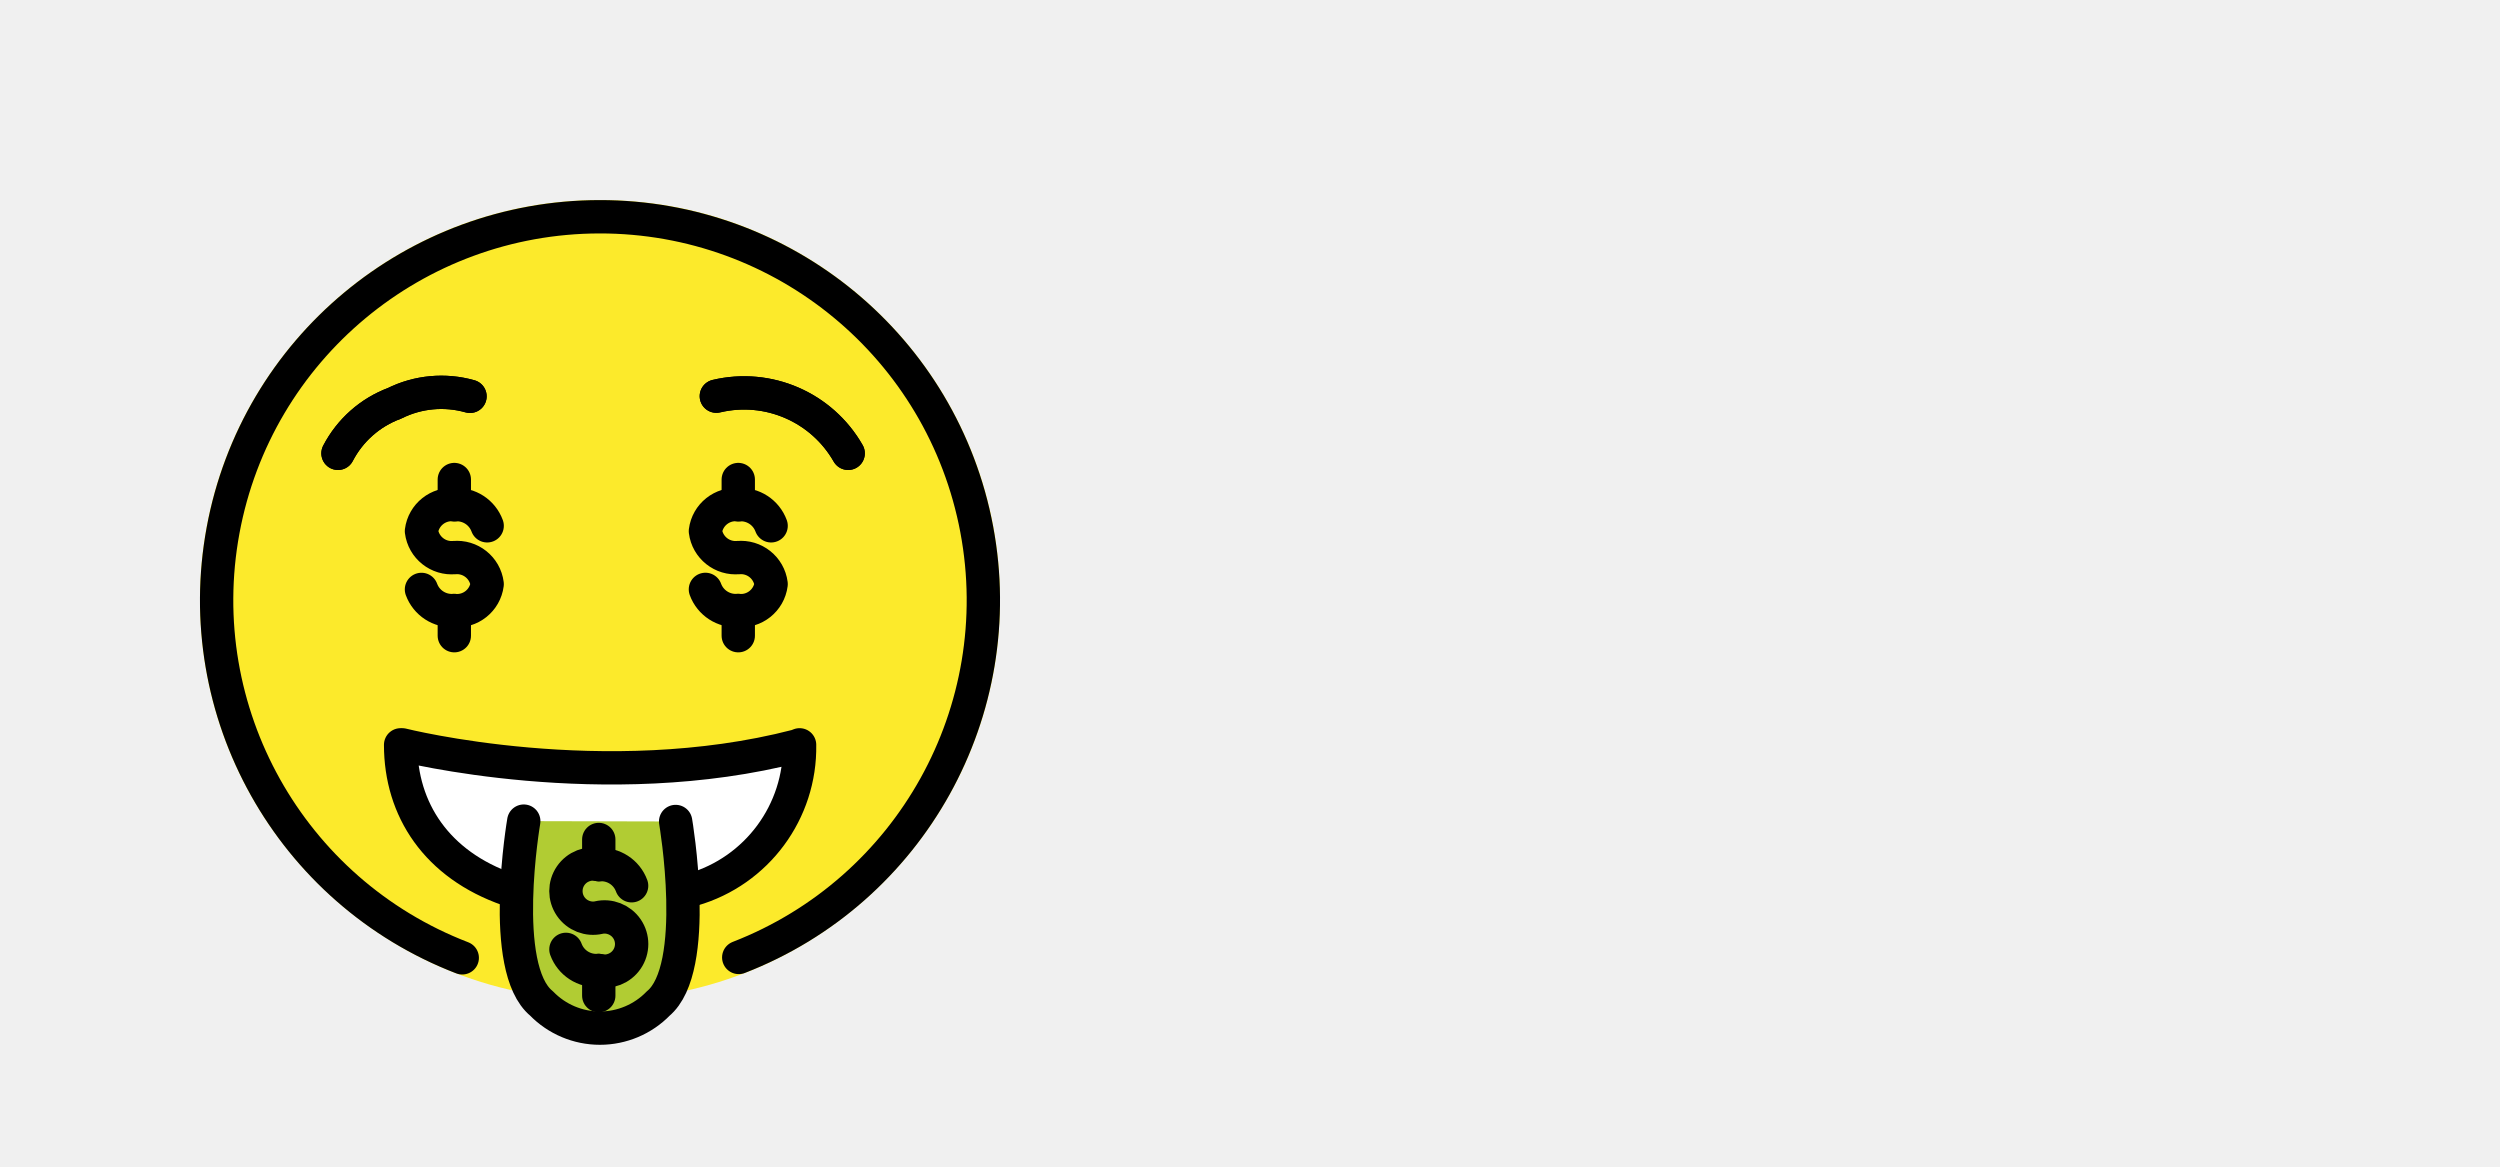
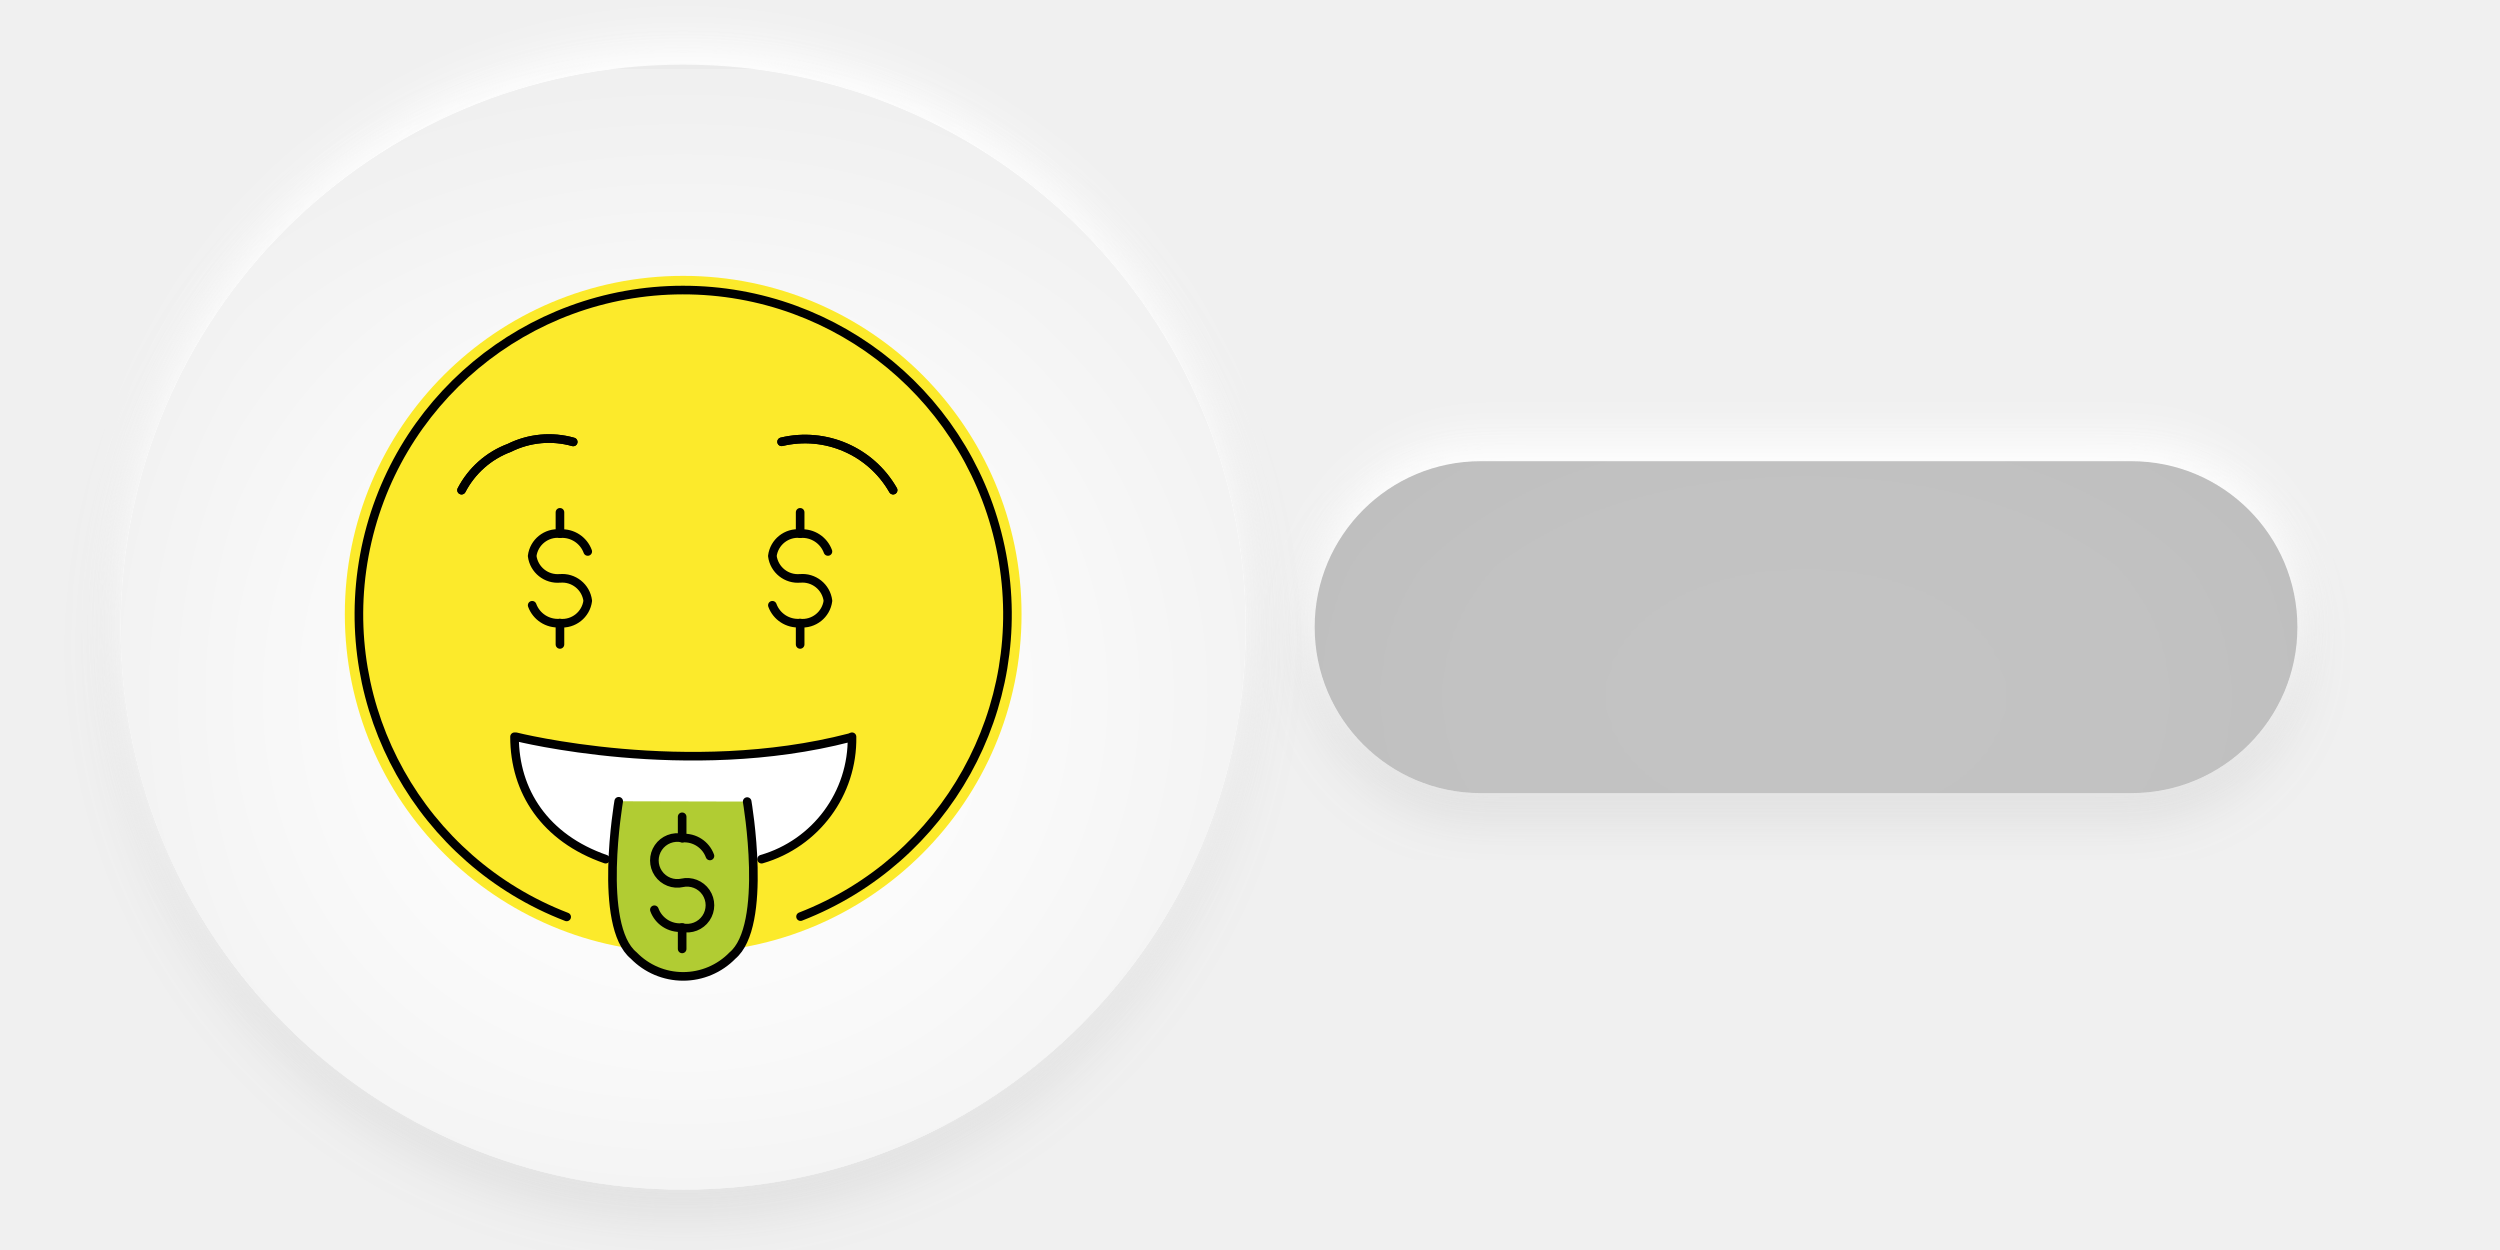
- <svg xmlns="http://www.w3.org/2000/svg" id="emoji" viewBox="0 0 150 70">
-   <rect id="my-rect" fill="#e5f9ff" x="0" y="0" rx="20" ry="20" />
-   <g>
-     <g id="color">
-       <circle cx="36" cy="36" r="24" fill="#fcea2b" />
-       <path fill="#fff" d="M30.498,53.374c-4.296-1.49-6.461-4.801-6.461-8.684h.094s12.137,3.063,23.683.066l.161-.066a8.881,8.881,0,0,1-6.415,8.684" />
-       <path fill="#b1cc33" d="M40.538,49.289s1.518,8.819-1.064,10.939l.025-.022a4.884,4.884,0,0,1-7.009,0c-2.582-2.12-1.064-10.939-1.064-10.939" />
+ <svg xmlns="http://www.w3.org/2000/svg" xmlns:xlink="http://www.w3.org/1999/xlink" id="emoji" width="160" height="80" viewBox="0 0 550 290" version="1.1">
+   <defs>
+     <rect id="my-rect" x="290" y="107" width="228" height="77" rx="38.5" />
+     <filter x="-5.3%" y="-17.8%" width="110.6%" height="137.8%" filterUnits="objectBoundingBox" id="filter-48plz0p-e5-2">
+       <feOffset dx="0" dy="5" in="SourceAlpha" result="shadowOffsetOuter1" />
+       <feGaussianBlur stdDeviation="6.5" in="shadowOffsetOuter1" result="shadowBlurOuter1" />
+       <feComposite in="shadowBlurOuter1" in2="SourceAlpha" operator="out" result="shadowBlurOuter1" />
+       <feColorMatrix values="0 0 0 0 0.86   0 0 0 0 0.86   0 0 0 0 0.86  0 0 0 1 0" type="matrix" in="shadowBlurOuter1" result="shadowMatrixOuter1" />
+       <feOffset dx="0" dy="-5" in="SourceAlpha" result="shadowOffsetOuter2" />
+       <feGaussianBlur stdDeviation="5" in="shadowOffsetOuter2" result="shadowBlurOuter2" />
+       <feComposite in="shadowBlurOuter2" in2="SourceAlpha" operator="out" result="shadowBlurOuter2" />
+       <feColorMatrix values="0 0 0 0 1   0 0 0 0 1   0 0 0 0 1  0 0 0 1 0" type="matrix" in="shadowBlurOuter2" result="shadowMatrixOuter2" />
+       <feMerge>
+         <feMergeNode in="shadowMatrixOuter1" />
+         <feMergeNode in="shadowMatrixOuter2" />
+       </feMerge>
+     </filter>
+     <filter x="-19.2%" y="-60.4%" width="138.4%" height="223.0%" filterUnits="objectBoundingBox" id="filter-48plz0p-e5-3">
+       <feGaussianBlur stdDeviation="58.5" in="SourceAlpha" result="shadowBlurInner1" />
+       <feOffset dx="0" dy="16" in="shadowBlurInner1" result="shadowOffsetInner1" />
+       <feComposite in="shadowOffsetInner1" in2="SourceAlpha" operator="arithmetic" k2="-1" k3="1" result="shadowInnerInner1" />
+       <feColorMatrix values="0 0 0 0 0   0 0 0 0 0   0 0 0 0 0  0 0 0 0.078 0" type="matrix" in="shadowInnerInner1" />
+     </filter>
+     <circle id="path-48plz0p-e5-4" cx="143.5" cy="145.5" r="130.5" />
+     <filter x="-8.4%" y="-9.2%" width="116.9%" height="119.5%" filterUnits="objectBoundingBox" id="filter-48plz0p-e5-5">
+       <feOffset dx="0" dy="5" in="SourceAlpha" result="shadowOffsetOuter1" />
+       <feGaussianBlur stdDeviation="6.5" in="shadowOffsetOuter1" result="shadowBlurOuter1" />
+       <feColorMatrix values="0 0 0 0 0.86   0 0 0 0 0.86   0 0 0 0 0.86  0 0 0 1 0" type="matrix" in="shadowBlurOuter1" result="shadowMatrixOuter1" />
+       <feOffset dx="0" dy="-5" in="SourceAlpha" result="shadowOffsetOuter2" />
+       <feGaussianBlur stdDeviation="5" in="shadowOffsetOuter2" result="shadowBlurOuter2" />
+       <feColorMatrix values="0 0 0 0 1   0 0 0 0 1   0 0 0 0 1  0 0 0 1 0" type="matrix" in="shadowBlurOuter2" result="shadowMatrixOuter2" />
+       <feMerge>
+         <feMergeNode in="shadowMatrixOuter1" />
+         <feMergeNode in="shadowMatrixOuter2" />
+       </feMerge>
+     </filter>
+     <filter x="-30.5%" y="-31.2%" width="160.9%" height="163.6%" filterUnits="objectBoundingBox" id="filter-48plz0p-e5-6">
+       <feGaussianBlur stdDeviation="58.5" in="SourceAlpha" result="shadowBlurInner1" />
+       <feOffset dx="0" dy="16" in="shadowBlurInner1" result="shadowOffsetInner1" />
+       <feComposite in="shadowOffsetInner1" in2="SourceAlpha" operator="arithmetic" k2="-1" k3="1" result="shadowInnerInner1" />
+       <feColorMatrix values="0 0 0 0 0   0 0 0 0 0   0 0 0 0 0  0 0 0 0.078 0" type="matrix" in="shadowInnerInner1" />
+     </filter>
+   </defs>
+   <g id="Page-1" stroke="none" stroke-width="1" fill="none" fill-rule="evenodd">
+     <g id="Rectangle-Copy-2">
+       <use fill="black" fill-opacity="1" filter="url(#filter-48plz0p-e5-2)" xlink:href="#my-rect" />
+       <use fill-opacity="0.15" fill="#000000" fill-rule="evenodd" xlink:href="#my-rect" />
+       <use fill="black" fill-opacity="1" filter="url(#filter-48plz0p-e5-3)" xlink:href="#my-rect" />
    </g>
-     <g id="hair" />
-     <g id="skin" />
-     <g id="skin-shadow" />
-     <g id="line">
-       <path fill="none" stroke="#000" stroke-linecap="round" stroke-linejoin="round" stroke-width="2" d="M30.498,53.374c-4.296-1.49-6.461-4.801-6.461-8.684h.094s12.137,3.063,23.683.066l.161-.066a8.881,8.881,0,0,1-6.415,8.684" />
-       <path fill="none" stroke="#000" stroke-linecap="round" stroke-linejoin="round" stroke-width="2" d="M20.279,27.2a6.306,6.306,0,0,1,3.391-3,6.304,6.304,0,0,1,4.53-.421" />
-       <path fill="none" stroke="#000" stroke-linecap="round" stroke-linejoin="round" stroke-width="2" d="M50.89,27.2A7.19,7.19,0,0,0,42.98,23.77" />
-       <path fill="none" stroke="#000" stroke-linecap="round" stroke-linejoin="round" stroke-width="2" d="M44.324,57.447a23,23,0,1,0-16.589.023" />
-       <path fill="none" stroke="#000" stroke-linecap="round" stroke-linejoin="round" stroke-width="2" d="M20.279,27.2a6.306,6.306,0,0,1,3.391-3,6.304,6.304,0,0,1,4.53-.421" />
-       <path fill="none" stroke="#000" stroke-linecap="round" stroke-linejoin="round" stroke-width="2" d="M50.89,27.2A7.19,7.19,0,0,0,42.98,23.77" />
-       <path fill="none" stroke="#000" stroke-linecap="round" stroke-linejoin="round" stroke-width="2" d="M40.538,49.289s1.518,8.819-1.064,10.939l.025-.022a4.884,4.884,0,0,1-7.009,0c-2.582-2.12-1.064-10.939-1.064-10.939" />
-       <path fill="none" stroke="#000" stroke-linecap="round" stroke-linejoin="round" stroke-width="2" d="M29.23,31.549a1.935,1.935,0,0,0-1.951-1.266h0a1.823,1.823,0,0,0-1.991,1.585,1.823,1.823,0,0,0,1.991,1.585l-.04.006A1.823,1.823,0,0,1,29.23,35.046a1.823,1.823,0,0,1-1.991,1.585h0a1.935,1.935,0,0,1-1.951-1.266" />
-       <line x1="27.259" x2="27.259" y1="30.284" y2="28.772" fill="none" stroke="#000" stroke-linecap="round" stroke-linejoin="round" stroke-width="2" />
-       <line x1="27.259" x2="27.259" y1="38.142" y2="36.631" fill="none" stroke="#000" stroke-linecap="round" stroke-linejoin="round" stroke-width="2" />
-       <path fill="none" stroke="#000" stroke-linecap="round" stroke-linejoin="round" stroke-width="2" d="M46.267,31.549a1.935,1.935,0,0,0-1.951-1.266h0a1.823,1.823,0,0,0-1.991,1.585,1.823,1.823,0,0,0,1.991,1.585l-.04.006a1.823,1.823,0,0,1,1.991,1.585,1.823,1.823,0,0,1-1.991,1.585h0a1.935,1.935,0,0,1-1.951-1.266" />
-       <line x1="44.296" x2="44.296" y1="30.284" y2="28.772" fill="none" stroke="#000" stroke-linecap="round" stroke-linejoin="round" stroke-width="2" />
-       <line x1="44.296" x2="44.296" y1="38.142" y2="36.631" fill="none" stroke="#000" stroke-linecap="round" stroke-linejoin="round" stroke-width="2" />
-       <path fill="none" stroke="#000" stroke-linecap="round" stroke-linejoin="round" stroke-width="2" d="M37.897,53.146A1.935,1.935,0,0,0,35.947,51.88h0a1.627,1.627,0,1,0,0,3.171l-.04.006a1.627,1.627,0,1,1,0,3.171h0a1.935,1.935,0,0,1-1.951-1.266" />
-       <line x1="35.926" x2="35.926" y1="51.88" y2="50.369" fill="none" stroke="#000" stroke-linecap="round" stroke-linejoin="round" stroke-width="2" />
-       <line x1="35.926" x2="35.926" y1="59.739" y2="58.228" fill="none" stroke="#000" stroke-linecap="round" stroke-linejoin="round" stroke-width="2" />
+     <g id="Oval-Copy-2">
+       <use fill="black" fill-opacity="1" filter="url(#filter-48plz0p-e5-5)" xlink:href="#path-48plz0p-e5-4" />
+       <use fill="#FFFFFF" fill-rule="evenodd" xlink:href="#path-48plz0p-e5-4" />
+       <use fill="black" fill-opacity="1" filter="url(#filter-48plz0p-e5-6)" xlink:href="#path-48plz0p-e5-4" />
    </g>
-     <animateTransform id="animate" attributeName="transform" attributeType="XML" type="rotate" from="0 36 36" to="360 36 36" dur="2s" repeatCount="indefinite" />
+     <g>
+       <g id="Group" transform="translate(65, 64)">
+         <g id="color" fill-rule="nonzero">
+           <circle id="Oval" fill="#FCEA2B" cx="78.5" cy="78.5" r="78.5" />
+           <path d="M60.504,135.327 C46.452,130.454 39.37,119.624 39.37,106.925 L39.677,106.925 C39.677,106.925 79.377,116.943 117.14,107.141 L117.665,106.925 C117.89,120.046 109.29,131.688 96.682,135.33" id="Path" fill="#FFFFFF" />
+           <path d="M93.344,121.965 C93.344,121.965 98.309,150.811 89.863,157.746 L89.946,157.675 C86.938,160.774 82.803,162.522 78.484,162.522 C74.165,162.522 70.03,160.774 67.022,157.675 C58.575,150.741 63.54,121.894 63.54,121.894" id="Path" fill="#B1CC33" />
+         </g>
+         <g id="line" transform="translate(3.263, 3.2924)" stroke="#000000" stroke-linecap="round" stroke-linejoin="round" stroke-width="2">
+           <path d="M57.241,132.035 C43.189,127.162 36.107,116.331 36.107,103.633 L36.414,103.633 C36.414,103.633 76.114,113.65 113.877,103.849 L114.402,103.633 C114.627,116.754 106.027,128.396 93.419,132.037" id="Path" />
+           <path d="M23.817,46.424 C26.172,41.893 30.124,38.397 34.908,36.612 C39.503,34.324 44.786,33.834 49.724,35.235" id="Path" />
+           <path d="M123.94,46.424 C118.763,37.356 108.227,32.787 98.069,35.205" id="Path" />
+           <path d="M102.463,145.358 C136.234,132.247 155.864,96.93 149.17,61.328 C142.476,25.726 111.359,-0.05 75.133,0 C38.906,0.05 7.86,25.911 1.265,61.532 C-5.331,97.153 14.397,132.416 48.203,145.433" id="Path" />
+           <path d="M23.817,46.424 C26.172,41.893 30.124,38.397 34.908,36.612 C39.503,34.324 44.786,33.834 49.724,35.235" id="Path" />
+           <path d="M123.94,46.424 C118.763,37.356 108.227,32.787 98.069,35.205" id="Path" />
+           <path d="M90.081,118.673 C90.081,118.673 95.046,147.519 86.6,154.454 L86.683,154.383 C83.675,157.481 79.54,159.23 75.221,159.23 C70.902,159.23 66.767,157.481 63.759,154.383 C55.312,147.449 60.277,118.602 60.277,118.602" id="Path" />
+           <path d="M53.093,60.65 C52.125,58.004 49.525,56.316 46.713,56.51 L46.713,56.51 C43.496,56.187 40.607,58.487 40.201,61.695 C40.607,64.904 43.496,67.204 46.713,66.881 L46.583,66.9 C49.8,66.578 52.687,68.878 53.093,72.086 C52.688,75.294 49.799,77.595 46.581,77.272 L46.581,77.272 C43.77,77.465 41.169,75.778 40.2,73.131" id="Path" />
+           <line x1="46.646" y1="56.51" x2="46.646" y2="51.566" id="Path" />
+           <line x1="46.646" y1="82.215" x2="46.646" y2="77.272" id="Path" />
+           <path d="M108.818,60.65 C107.85,58.004 105.249,56.316 102.438,56.51 L102.438,56.51 C99.22,56.187 96.331,58.487 95.925,61.695 C96.331,64.904 99.22,67.204 102.438,66.881 L102.307,66.9 C105.525,66.577 108.414,68.878 108.82,72.086 C108.414,75.294 105.525,77.595 102.307,77.272 L102.307,77.272 C99.496,77.465 96.895,75.778 95.927,73.131" id="Path" />
+           <line x1="102.371" y1="56.51" x2="102.371" y2="51.566" id="Path" />
+           <line x1="102.371" y1="82.215" x2="102.371" y2="77.272" id="Path" />
+           <path d="M81.443,131.289 C80.475,128.643 77.874,126.955 75.063,127.148 L75.063,127.148 C72.928,126.658 70.711,127.526 69.477,129.335 C68.242,131.144 68.242,133.524 69.477,135.333 C70.711,137.142 72.928,138.01 75.063,137.52 L74.932,137.539 C77.066,137.049 79.283,137.916 80.518,139.725 C81.752,141.534 81.752,143.915 80.518,145.724 C79.283,147.533 77.066,148.4 74.932,147.91 L74.932,147.91 C72.12,148.104 69.519,146.416 68.551,143.77" id="Path" />
+           <line x1="74.996" y1="127.149" x2="74.996" y2="122.205" id="Path" />
+           <line x1="74.996" y1="152.854" x2="74.996" y2="147.91" id="Path" />
+         </g>
+       </g>
+       <animateTransform id="animate" attributeName="transform" attributeType="XML" type="rotate" from="0 143.5 145.5" to="360 143.5 145.5" dur="2s" repeatCount="indefinite" />
+     </g>
+     <text id="my-text" />
  </g>
-   <text id="my-text" />
</svg>
